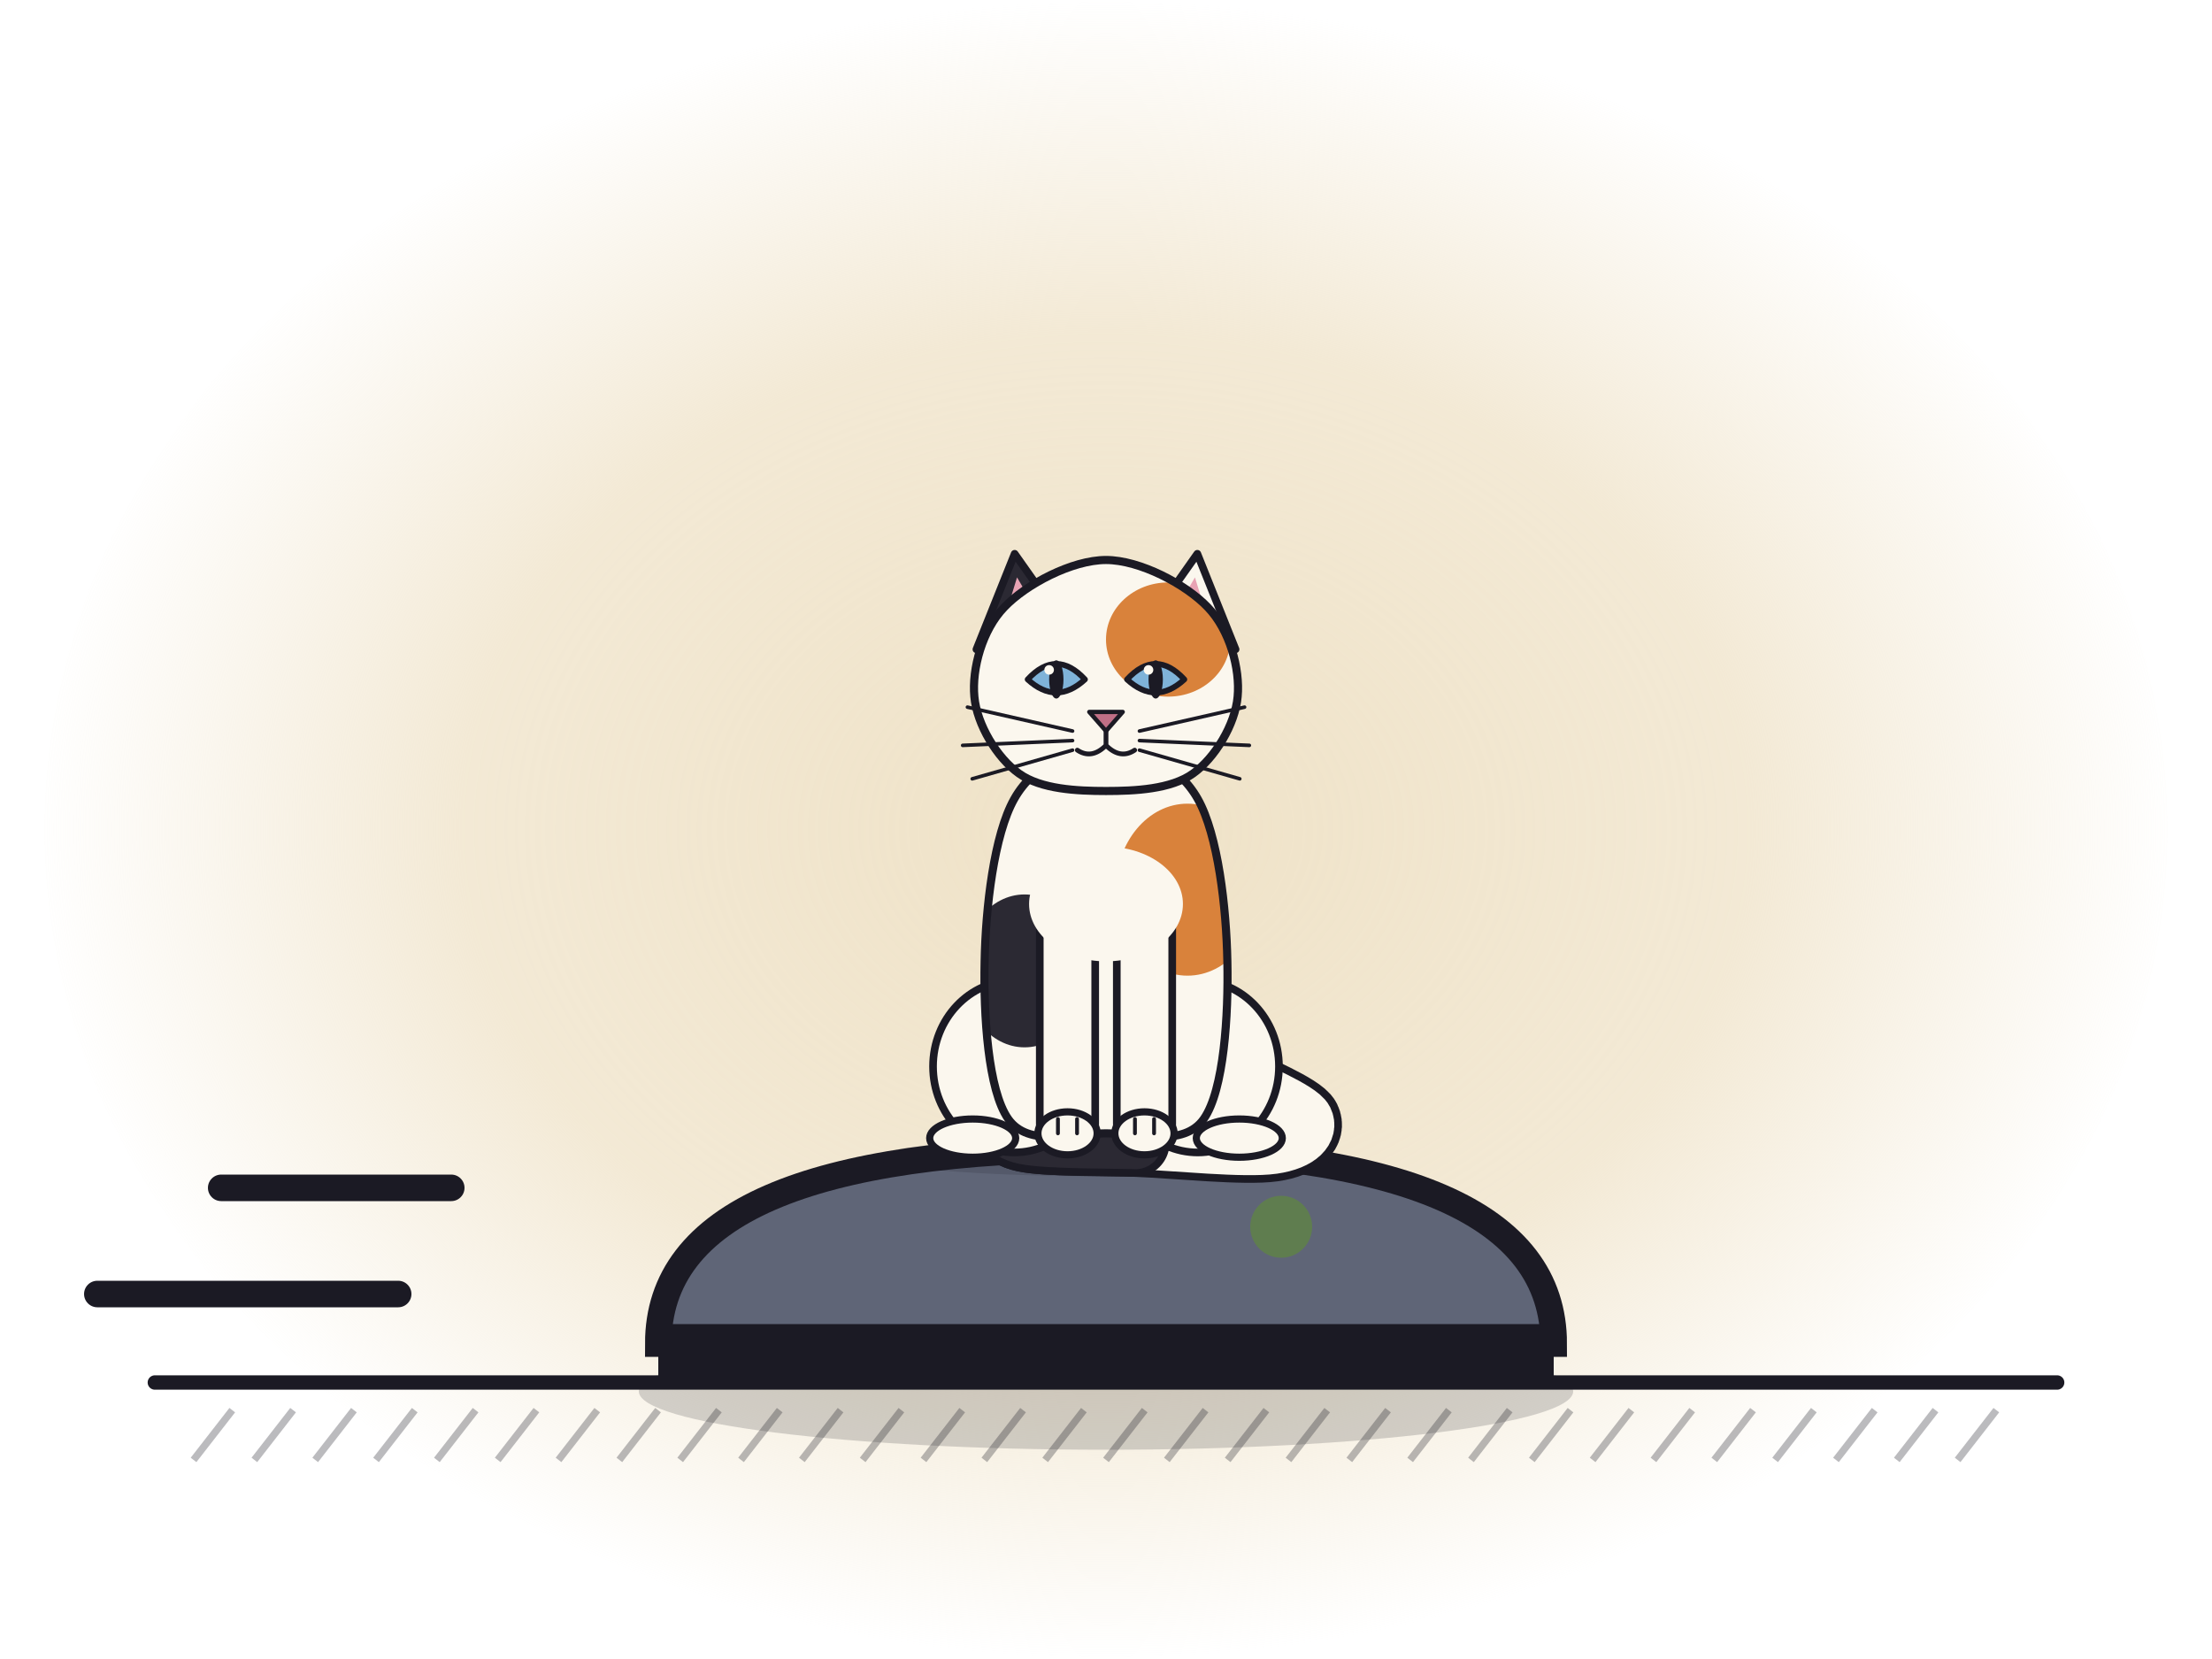
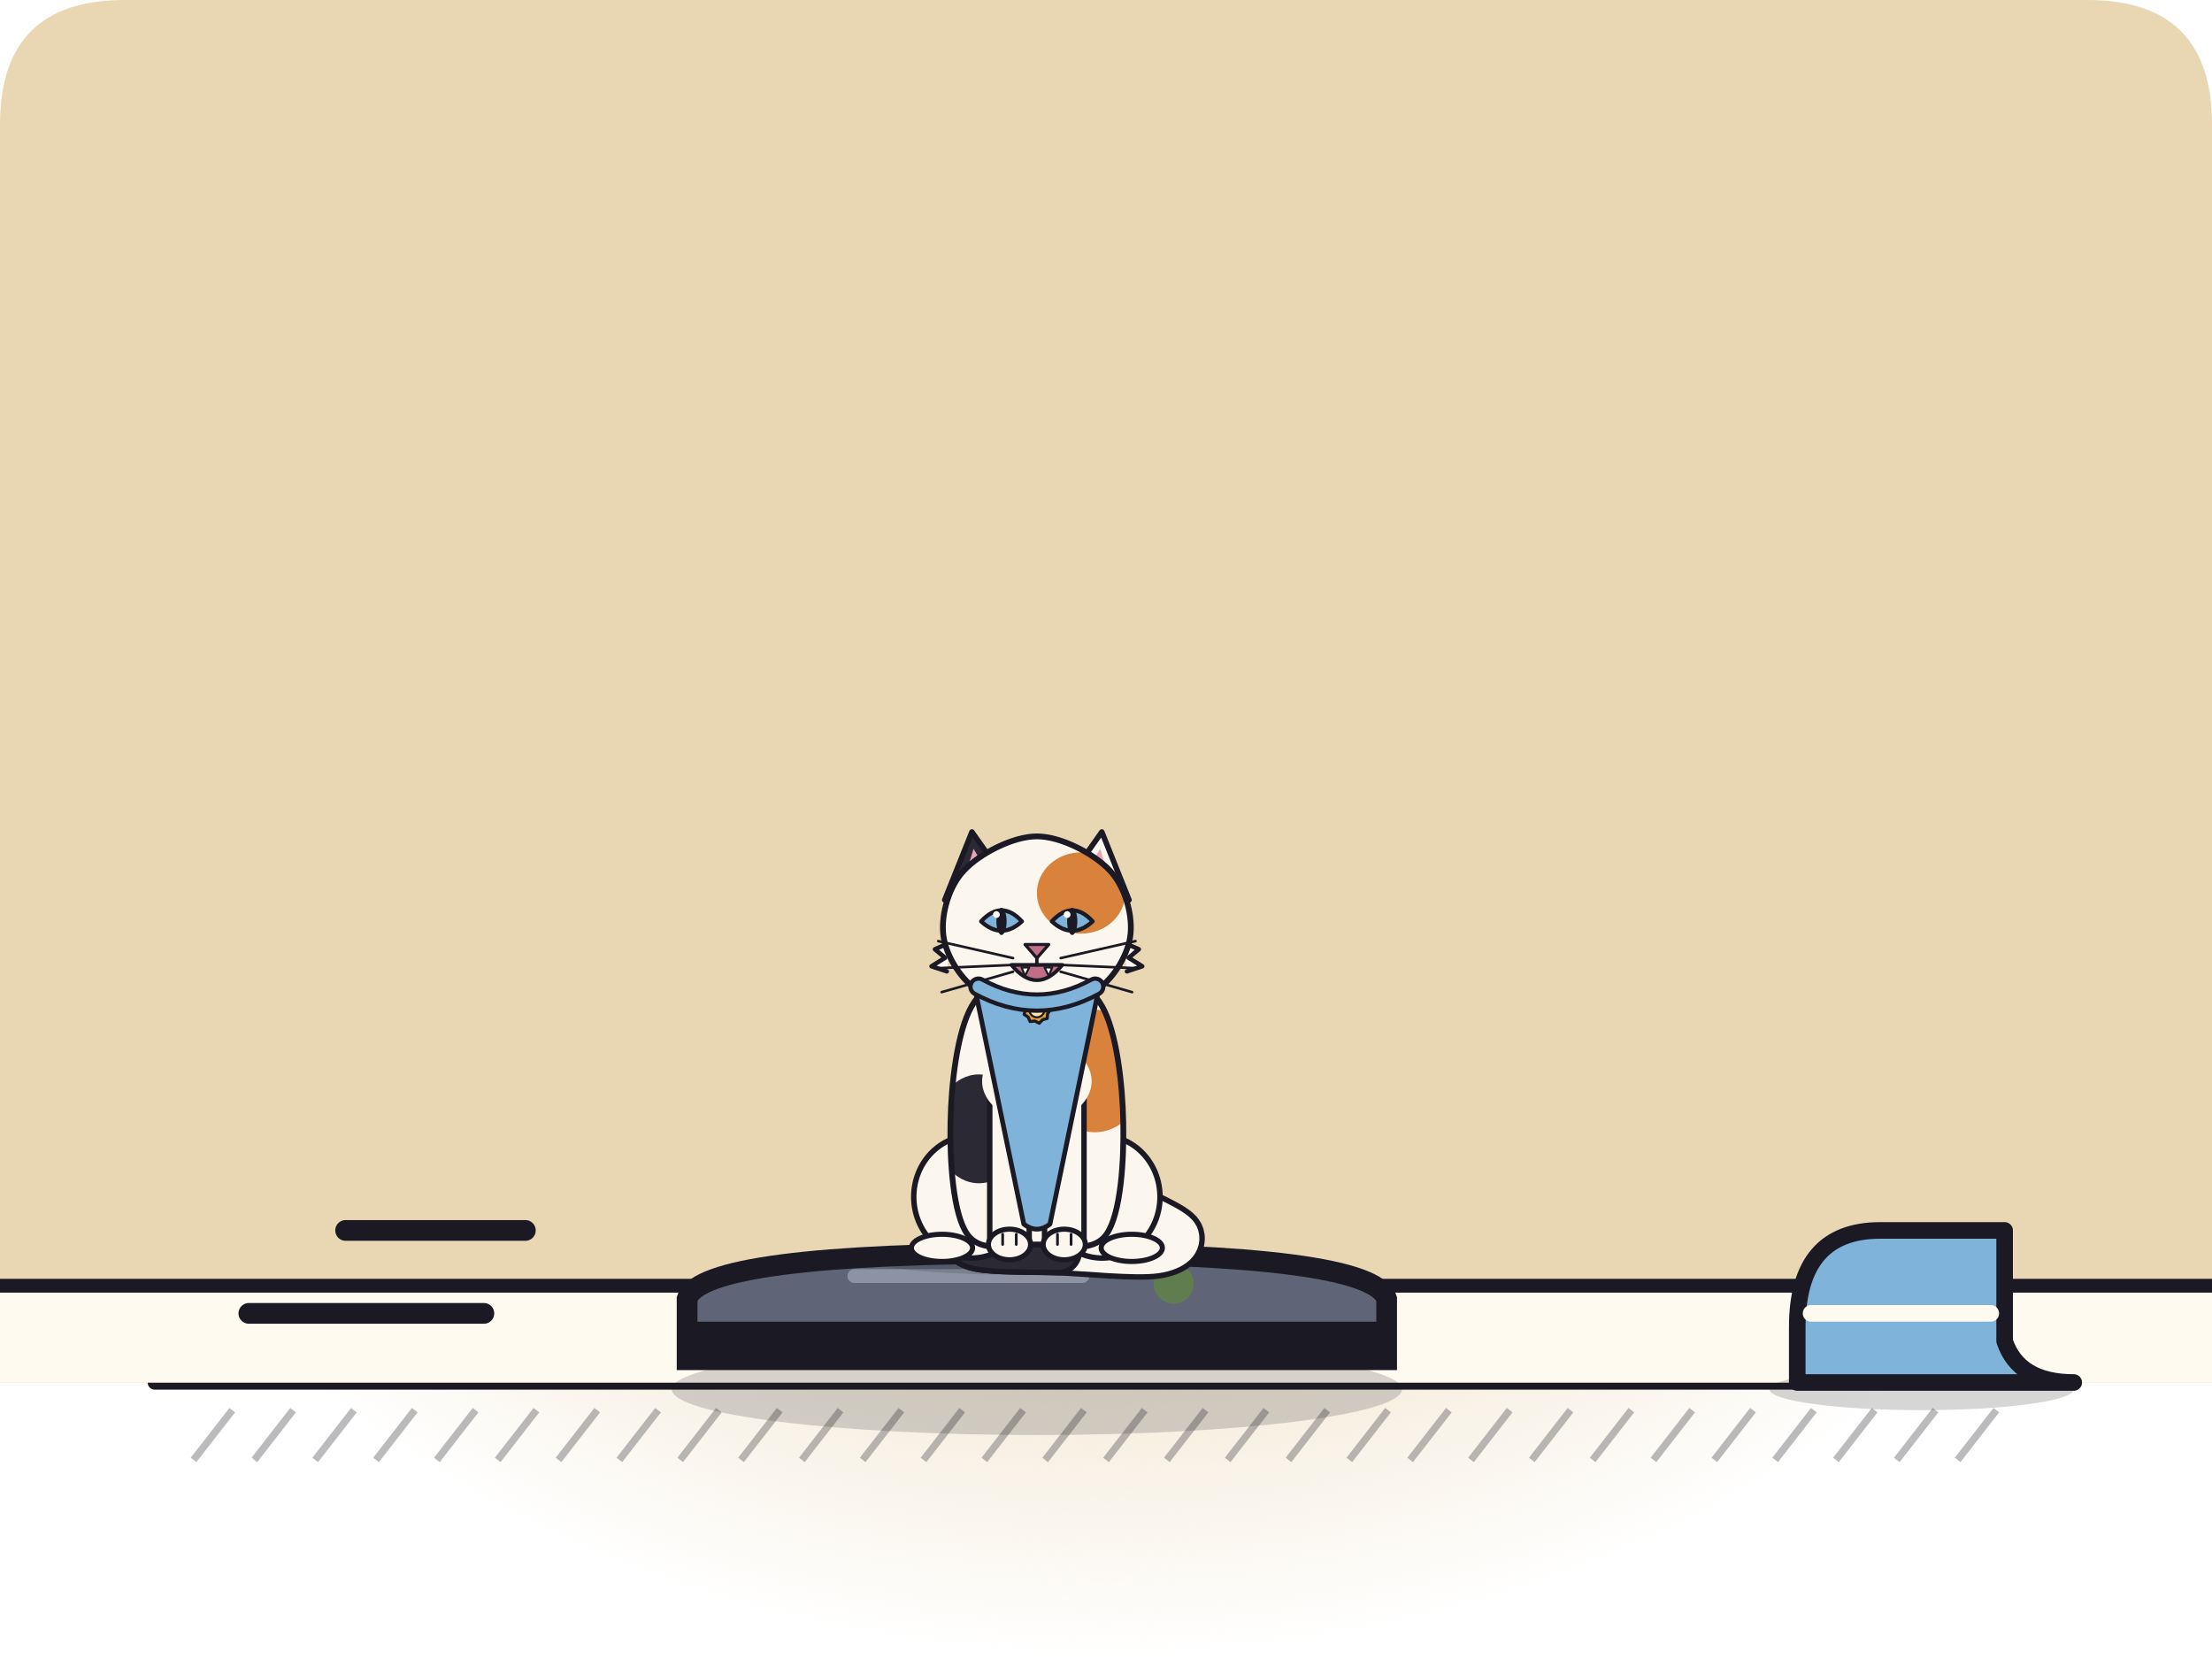
- <svg xmlns="http://www.w3.org/2000/svg" viewBox="0 0 400 300" role="img" aria-label="Pip riding the robot vacuum across the floor">
+ <svg xmlns="http://www.w3.org/2000/svg" viewBox="0 0 400 300" role="img" aria-label="Pip riding the robot vacuum across the floor, heading straight for a lost sock">
  <defs>
    <radialGradient id="spot-vacuum-glow" cx="50%" cy="50%" r="50%">
      <stop offset="0" stop-color="#efe2c7" />
      <stop offset=".6" stop-color="#efe2c7" stop-opacity=".75" />
      <stop offset="1" stop-color="#efe2c7" stop-opacity="0" />
    </radialGradient>
  </defs>
  <ellipse cx="200" cy="150" rx="192" ry="150" fill="url(#spot-vacuum-glow)" />
  <path d="M28 250H372" stroke="#1b1a24" stroke-width="2.6" stroke-linecap="round" />
  <path d="M42 255l-7 9M53 255l-7 9M64 255l-7 9M75 255l-7 9M86 255l-7 9M97 255l-7 9M108 255l-7 9M119 255l-7 9M130 255l-7 9M141 255l-7 9M152 255l-7 9M163 255l-7 9M174 255l-7 9M185 255l-7 9M196 255l-7 9M207 255l-7 9M218 255l-7 9M229 255l-7 9M240 255l-7 9M251 255l-7 9M262 255l-7 9M273 255l-7 9M284 255l-7 9M295 255l-7 9M306 255l-7 9M317 255l-7 9M328 255l-7 9M339 255l-7 9M350 255l-7 9M361 255l-7 9" stroke="#1b1a24" stroke-width="1.3" opacity=".3" />
-   <g transform="translate(200 250) scale(1.6) translate(-200 -262)">
-     <ellipse cx="200" cy="263" rx="52.8" ry="6.6" fill="#1b1a24" opacity="0.18" />
-     <path d="M149.4 257.6Q149.4 235.6 200 235.6Q250.6 235.6 250.6 257.6Z" fill="#5f6577" stroke="#1b1a24" stroke-width="3" />
-     <rect x="149.4" y="255.4" width="101.2" height="6.6" fill="#1b1a24" />
-     <circle cx="219.8" cy="244.4" r="3.5" fill="#5f7d4f" />
-     <g transform="translate(200 236) scale(0.27)">
+   <g transform="translate(200 250) scale(1.25) translate(-200 -262)">
+     <path d="M40 262V80Q40 62 58 62H342Q360 62 360 80V262Z" fill="#e9d7b4" />
+     <rect x="40" y="248" width="320" height="14" fill="#fffaf0" />
+     <path d="M40 248H360" fill="none" stroke="#1b1a24" stroke-width="2" stroke-linecap="round" stroke-linejoin="round" />
+     <ellipse cx="190" cy="263" rx="52.8" ry="6.6" fill="#1b1a24" opacity="0.18" />
+     <path d="M139.4 258.7V249.9Q141.6 243.3 190 243.3Q238.4 243.3 240.6 249.9V258.7Z" fill="#5f6577" stroke="#1b1a24" stroke-width="3" />
+     <rect x="139.4" y="253.2" width="101.2" height="5.5" fill="#1b1a24" />
+     <circle cx="209.8" cy="247.7" r="2.9" fill="#5f7d4f" />
+     <path d="M163.6 246.6h33" fill="none" stroke="#8d93a3" stroke-width="2" stroke-linecap="round" stroke-linejoin="round" />
+     <g transform="translate(190 244) scale(0.246)">
      <ellipse cx="0" cy="2" rx="96" ry="8" fill="#1b1a24" opacity="0.16" />
      <path d="M56 -30 C60.7 -27.3 81.7 -18.7 84 -14 C86.3 -9.3 81.9 -3.7 70 -2 C58.1 -0.3 29.8 -3.3 12.4 -4 C-4.9 -4.7 -24.3 -4 -34.1 -6 C-43.9 -8 -44.4 -14.3 -46.5 -16" fill="none" stroke="#1b1a24" stroke-width="28.4" stroke-linecap="round" stroke-linejoin="round" />
      <path d="M56 -30 C60.7 -27.3 81.7 -18.7 84 -14 C86.3 -9.3 81.9 -3.7 70 -2 C58.1 -0.3 29.8 -3.3 12.4 -4 C-4.9 -4.7 -24.3 -4 -34.1 -6 C-43.9 -8 -44.4 -14.3 -46.5 -16" fill="none" stroke="#fbf7ee" stroke-width="22" stroke-linecap="round" stroke-linejoin="round" />
      <path d="M12.4 -4 C4.7 -4.3 -24.3 -4 -34.1 -6 C-43.9 -8 -44.4 -14.3 -46.5 -16" fill="none" stroke="#1b1a24" stroke-width="28.4" stroke-linecap="round" stroke-linejoin="round" />
      <path d="M12.4 -4 C4.7 -4.3 -24.3 -4 -34.1 -6 C-43.9 -8 -44.4 -14.3 -46.5 -16" fill="none" stroke="#2b2933" stroke-width="22" stroke-linecap="round" stroke-linejoin="round" />
      <ellipse cx="-38.4" cy="-36" rx="34" ry="36" fill="#fbf7ee" stroke="#1b1a24" stroke-width="3.2" />
      <ellipse cx="38.4" cy="-36" rx="34" ry="36" fill="#fbf7ee" stroke="#1b1a24" stroke-width="3.2" />
      <ellipse cx="-55.8" cy="-6" rx="18" ry="8" fill="#fbf7ee" stroke="#1b1a24" stroke-width="3" />
      <ellipse cx="55.8" cy="-6" rx="18" ry="8" fill="#fbf7ee" stroke="#1b1a24" stroke-width="3" />
-       <clipPath id="sv200236-b">
+       <clipPath id="sv190244-b">
        <path d="M0 -170 C12.8 -170 30 -163 38.4 -148 C46.9 -133 50.4 -102.3 50.8 -80 C51.3 -57.7 49.4 -26 40.9 -14 C32.4 -2 13.6 -8 0 -8 C-13.6 -8 -32.4 -2 -40.9 -14 C-49.4 -26 -51.3 -57.7 -50.8 -80 C-50.4 -102.3 -46.9 -133 -38.4 -148 C-30 -163 -12.8 -170 0 -170Z" />
      </clipPath>
      <path d="M0 -170 C12.8 -170 30 -163 38.4 -148 C46.9 -133 50.4 -102.3 50.8 -80 C51.3 -57.7 49.4 -26 40.9 -14 C32.4 -2 13.6 -8 0 -8 C-13.6 -8 -32.4 -2 -40.9 -14 C-49.4 -26 -51.3 -57.7 -50.8 -80 C-50.4 -102.3 -46.9 -133 -38.4 -148 C-30 -163 -12.8 -170 0 -170Z" fill="#fbf7ee" />
-       <g clip-path="url(#sv200236-b)">
+       <g clip-path="url(#sv190244-b)">
        <ellipse cx="0" cy="-64" rx="28.5" ry="62" fill="#fbf7ee" />
        <ellipse cx="34.1" cy="-110" rx="30" ry="36" fill="#d9823b" />
        <ellipse cx="-34.1" cy="-76" rx="26" ry="32" fill="#2b2933" />
      </g>
-       <path d="M0 -170 C12.8 -170 30 -163 38.4 -148 C46.9 -133 50.4 -102.3 50.8 -80 C51.3 -57.7 49.4 -26 40.9 -14 C32.4 -2 13.6 -8 0 -8 C-13.6 -8 -32.4 -2 -40.9 -14 C-49.4 -26 -51.3 -57.7 -50.8 -80 C-50.4 -102.3 -46.9 -133 -38.4 -148 C-30 -163 -12.8 -170 0 -170Z" fill="none" />
      <path d="M0 -170 C12.8 -170 30 -163 38.4 -148 C46.9 -133 50.4 -102.3 50.8 -80 C51.3 -57.7 49.4 -26 40.9 -14 C32.4 -2 13.6 -8 0 -8 C-13.6 -8 -32.4 -2 -40.9 -14 C-49.4 -26 -51.3 -57.7 -50.8 -80 C-50.4 -102.3 -46.9 -133 -38.4 -148 C-30 -163 -12.8 -170 0 -170Z" fill="none" stroke="#1b1a24" stroke-width="3.4" stroke-linecap="round" stroke-linejoin="round" />
      <path d="M-16.12 -96 L-16.12 -12" fill="none" stroke="#1b1a24" stroke-width="26.4" stroke-linecap="round" stroke-linejoin="round" />
      <path d="M-16.12 -96 L-16.12 -12" fill="none" stroke="#fbf7ee" stroke-width="20" stroke-linecap="round" stroke-linejoin="round" />
      <ellipse cx="-16.1" cy="-8" rx="12.4" ry="9" fill="#fbf7ee" stroke="#1b1a24" stroke-width="3" />
      <path d="M-20.12 -14 l0 6 M-12.12 -14 l0 6" fill="none" stroke="#1b1a24" stroke-width="1.6" stroke-linecap="round" stroke-linejoin="round" />
      <path d="M16.12 -96 L16.12 -12" fill="none" stroke="#1b1a24" stroke-width="26.4" stroke-linecap="round" stroke-linejoin="round" />
      <path d="M16.12 -96 L16.12 -12" fill="none" stroke="#fbf7ee" stroke-width="20" stroke-linecap="round" stroke-linejoin="round" />
      <ellipse cx="16.1" cy="-8" rx="12.4" ry="9" fill="#fbf7ee" stroke="#1b1a24" stroke-width="3" />
      <path d="M12.12 -14 l0 6 M20.12 -14 l0 6" fill="none" stroke="#1b1a24" stroke-width="1.6" stroke-linecap="round" stroke-linejoin="round" />
      <ellipse cx="0" cy="-104" rx="32.2" ry="24" fill="#fbf7ee" />
+       <path d="M-38.4 -168 Q0 -156 38.4 -168 L7.7 -20 Q0 -14 -7.7 -20 Z" fill="#7fb3d9" stroke="#1b1a24" stroke-width="2.8" stroke-linecap="round" stroke-linejoin="round" />
+       <path d="M-23.1 -158 Q0 -150 23.1 -158" fill="none" stroke="#1b1a24" stroke-width="1.6" stroke-linecap="round" stroke-linejoin="round" opacity="0.5" />
+       <path d="M-22.3 -168 Q0 -146 22.3 -168" fill="none" stroke="#5b566a" stroke-width="1.4" stroke-linecap="round" stroke-linejoin="round" />
+       <path d="M8 -146L6.3 -143.7L6.1 -140.9L3.4 -140.2L1.4 -138.1L-1.2 -139.4L-4 -139.1L-5.1 -141.7L-7.5 -143.3L-6.7 -146L-7.5 -148.7L-5.1 -150.3L-4 -152.9L-1.2 -152.6L1.4 -153.9L3.4 -151.8L6.1 -151.1L6.3 -148.3Z" fill="#e3a03a" stroke="#1b1a24" stroke-width="1.8" stroke-linecap="round" stroke-linejoin="round" />
+       <circle cx="0" cy="-146" r="4.4" fill="#ffe6a6" stroke="#1b1a24" stroke-width="1.2" />
+       <circle cx="-2" cy="-148" r="1.3" fill="#fffaf0" />
      <g transform="rotate(0 0 -190)">
-         <path d="M-14.24 -216.6 L-38.24 -250.6 L-54.24 -210.6 Z" fill="#2b2933" stroke="#1b1a24" stroke-width="3.2" stroke-linecap="round" stroke-linejoin="round" />
-         <path d="M-24.24 -218.6 L-37.24 -240.72 L-45.24 -214.6 Z" fill="#e8a3b4" />
-         <path d="M14.24 -216.6 L38.24 -250.6 L54.24 -210.6 Z" fill="#fbf7ee" stroke="#1b1a24" stroke-width="3.2" stroke-linecap="round" stroke-linejoin="round" />
-         <path d="M24.24 -218.6 L37.24 -240.72 L45.24 -214.6 Z" fill="#e8a3b4" />
-         <clipPath id="sv200236-hf">
+         <path d="M-14.2 -216.6 L-38.2 -250.6 L-54.2 -210.6 Z" fill="#2b2933" stroke="#1b1a24" stroke-width="3.2" stroke-linecap="round" stroke-linejoin="round" />
+         <path d="M-24.24 -218.6 L-37.24 -240.7 L-45.24 -214.6 Z" fill="#e8a3b4" />
+         <path d="M14.2 -216.6 L38.2 -250.6 L54.2 -210.6 Z" fill="#fbf7ee" stroke="#1b1a24" stroke-width="3.2" stroke-linecap="round" stroke-linejoin="round" />
+         <path d="M24.24 -218.6 L37.24 -240.7 L45.24 -214.6 Z" fill="#e8a3b4" />
+         <path d="M-50.96 -185.6 l-9 4 l6 5 l-8 5 l9 3" fill="#fbf7ee" stroke="#1b1a24" stroke-width="2.6" stroke-linecap="round" stroke-linejoin="round" />
+         <path d="M50.96 -185.6 l9 4 l-6 5 l8 5 l-9 3" fill="#fbf7ee" stroke="#1b1a24" stroke-width="2.6" stroke-linecap="round" stroke-linejoin="round" />
+         <clipPath id="sv190244-hf">
          <path d="M0 -248 C14.2 -248 33.5 -237.8 42.6 -228.2 C51.8 -218.7 56.2 -202.4 55.1 -190.8 C54.1 -179.2 45.6 -165.1 36.4 -158.6 C27.2 -152 12.1 -151.3 0 -151.3 C-12.1 -151.3 -27.2 -152 -36.4 -158.6 C-45.6 -165.1 -54.1 -179.2 -55.1 -190.8 C-56.2 -202.4 -51.8 -218.7 -42.6 -228.2 C-33.5 -237.8 -14.2 -248 0 -248Z" />
        </clipPath>
        <path d="M0 -248 C14.2 -248 33.5 -237.8 42.6 -228.2 C51.8 -218.7 56.2 -202.4 55.1 -190.8 C54.1 -179.2 45.6 -165.1 36.4 -158.6 C27.2 -152 12.1 -151.3 0 -151.3 C-12.1 -151.3 -27.2 -152 -36.4 -158.6 C-45.6 -165.1 -54.1 -179.2 -55.1 -190.8 C-56.2 -202.4 -51.8 -218.7 -42.6 -228.2 C-33.5 -237.8 -14.2 -248 0 -248Z" fill="#fbf7ee" />
-         <g clip-path="url(#sv200236-hf)">
+         <g clip-path="url(#sv190244-hf)">
          <ellipse cx="26" cy="-214.7" rx="26" ry="23.9" fill="#d9823b" />
        </g>
-         <path d="M0 -248 C14.2 -248 33.5 -237.8 42.6 -228.2 C51.8 -218.7 56.2 -202.4 55.1 -190.8 C54.1 -179.2 45.6 -165.1 36.4 -158.6 C27.2 -152 12.1 -151.3 0 -151.3 C-12.1 -151.3 -27.2 -152 -36.4 -158.6 C-45.6 -165.1 -54.1 -179.2 -55.1 -190.8 C-56.2 -202.4 -51.8 -218.7 -42.6 -228.2 C-33.5 -237.8 -14.2 -248 0 -248Z" fill="none" />
        <path d="M0 -248 C14.2 -248 33.5 -237.8 42.6 -228.2 C51.8 -218.7 56.2 -202.4 55.1 -190.8 C54.1 -179.2 45.6 -165.1 36.4 -158.6 C27.2 -152 12.1 -151.3 0 -151.3 C-12.1 -151.3 -27.2 -152 -36.4 -158.6 C-45.6 -165.1 -54.1 -179.2 -55.1 -190.8 C-56.2 -202.4 -51.8 -218.7 -42.6 -228.2 C-33.5 -237.8 -14.2 -248 0 -248Z" fill="none" stroke="#1b1a24" stroke-width="3.4" stroke-linecap="round" stroke-linejoin="round" />
        <path d="M-32.8 -198 Q-20.8 -211 -8.8 -198 Q-20.8 -187 -32.8 -198 Z" fill="#7fb3d9" stroke="#1b1a24" stroke-width="2.4" stroke-linecap="round" stroke-linejoin="round" />
        <ellipse cx="-20.8" cy="-198" rx="3" ry="8" fill="#1b1a24" />
        <circle cx="-23.8" cy="-202" r="2" fill="#fffaf0" />
        <path d="M8.8 -198 Q20.8 -211 32.8 -198 Q20.8 -187 8.8 -198 Z" fill="#7fb3d9" stroke="#1b1a24" stroke-width="2.4" stroke-linecap="round" stroke-linejoin="round" />
        <ellipse cx="20.8" cy="-198" rx="3" ry="8" fill="#1b1a24" />
        <circle cx="17.8" cy="-202" r="2" fill="#fffaf0" />
        <path d="M-7 -184.4 L7 -184.4 L0 -176.4 Z" fill="#c06f86" stroke="#1b1a24" stroke-width="1.8" stroke-linecap="round" stroke-linejoin="round" />
-         <path d="M0 -176.4 l0 6 q-6 6 -12 2 M0 -170.4 q6 6 12 2" fill="none" stroke="#1b1a24" stroke-width="2" stroke-linecap="round" stroke-linejoin="round" />
+         <path d="M-15 -172.4 Q0 -154.4 15 -172.4 Z" fill="#c06f86" stroke="#1b1a24" stroke-width="2.2" stroke-linecap="round" stroke-linejoin="round" />
+         <path d="M-9 -170.9 l2 5 l2.5 -5 Z M9 -170.9 l-2 5 l-2.5 -5 Z" fill="#fffaf0" stroke="#1b1a24" stroke-width="1.2" stroke-linecap="round" stroke-linejoin="round" />
+         <path d="M0 -176.4 l0 4" fill="none" stroke="#1b1a24" stroke-width="2" stroke-linecap="round" stroke-linejoin="round" />
        <path d="M-14 -176.4 l-44 -10 M-14 -172.4 l-46 2 M-14 -168.4 l-42 12" fill="none" stroke="#1b1a24" stroke-width="1.5" stroke-linecap="round" stroke-linejoin="round" />
        <path d="M14 -176.4 l44 -10 M14 -172.4 l46 2 M14 -168.4 l42 12" fill="none" stroke="#1b1a24" stroke-width="1.5" stroke-linecap="round" stroke-linejoin="round" />
+         <path d="M-34.32 -159.6 Q0 -140.88 34.32 -159.6" fill="none" stroke="#1b1a24" stroke-width="12" stroke-linecap="round" stroke-linejoin="round" />
+         <path d="M-34.32 -159.6 Q0 -140.88 34.32 -159.6" fill="none" stroke="#7fb3d9" stroke-width="7" stroke-linecap="round" stroke-linejoin="round" />
      </g>
    </g>
-     <path d="M120 252h-34 M126 240h-26" fill="none" stroke="#1b1a24" stroke-width="3" stroke-linecap="round" stroke-linejoin="round" />
+     <path d="M110 252h-34 M116 240h-26" fill="none" stroke="#1b1a24" stroke-width="3" stroke-linecap="round" stroke-linejoin="round" />
+     <ellipse cx="318" cy="263" rx="22" ry="3" fill="#1b1a24" opacity="0.18" />
+     <path d="M300 262V254Q300 240 312 240H330V256Q332 262 340 262Z" fill="#7fb3d9" stroke="#1b1a24" stroke-width="2.4" stroke-linecap="round" stroke-linejoin="round" />
+     <path d="M302 252h26" fill="none" stroke="#fffaf0" stroke-width="2.4" stroke-linecap="round" stroke-linejoin="round" />
  </g>
</svg>
